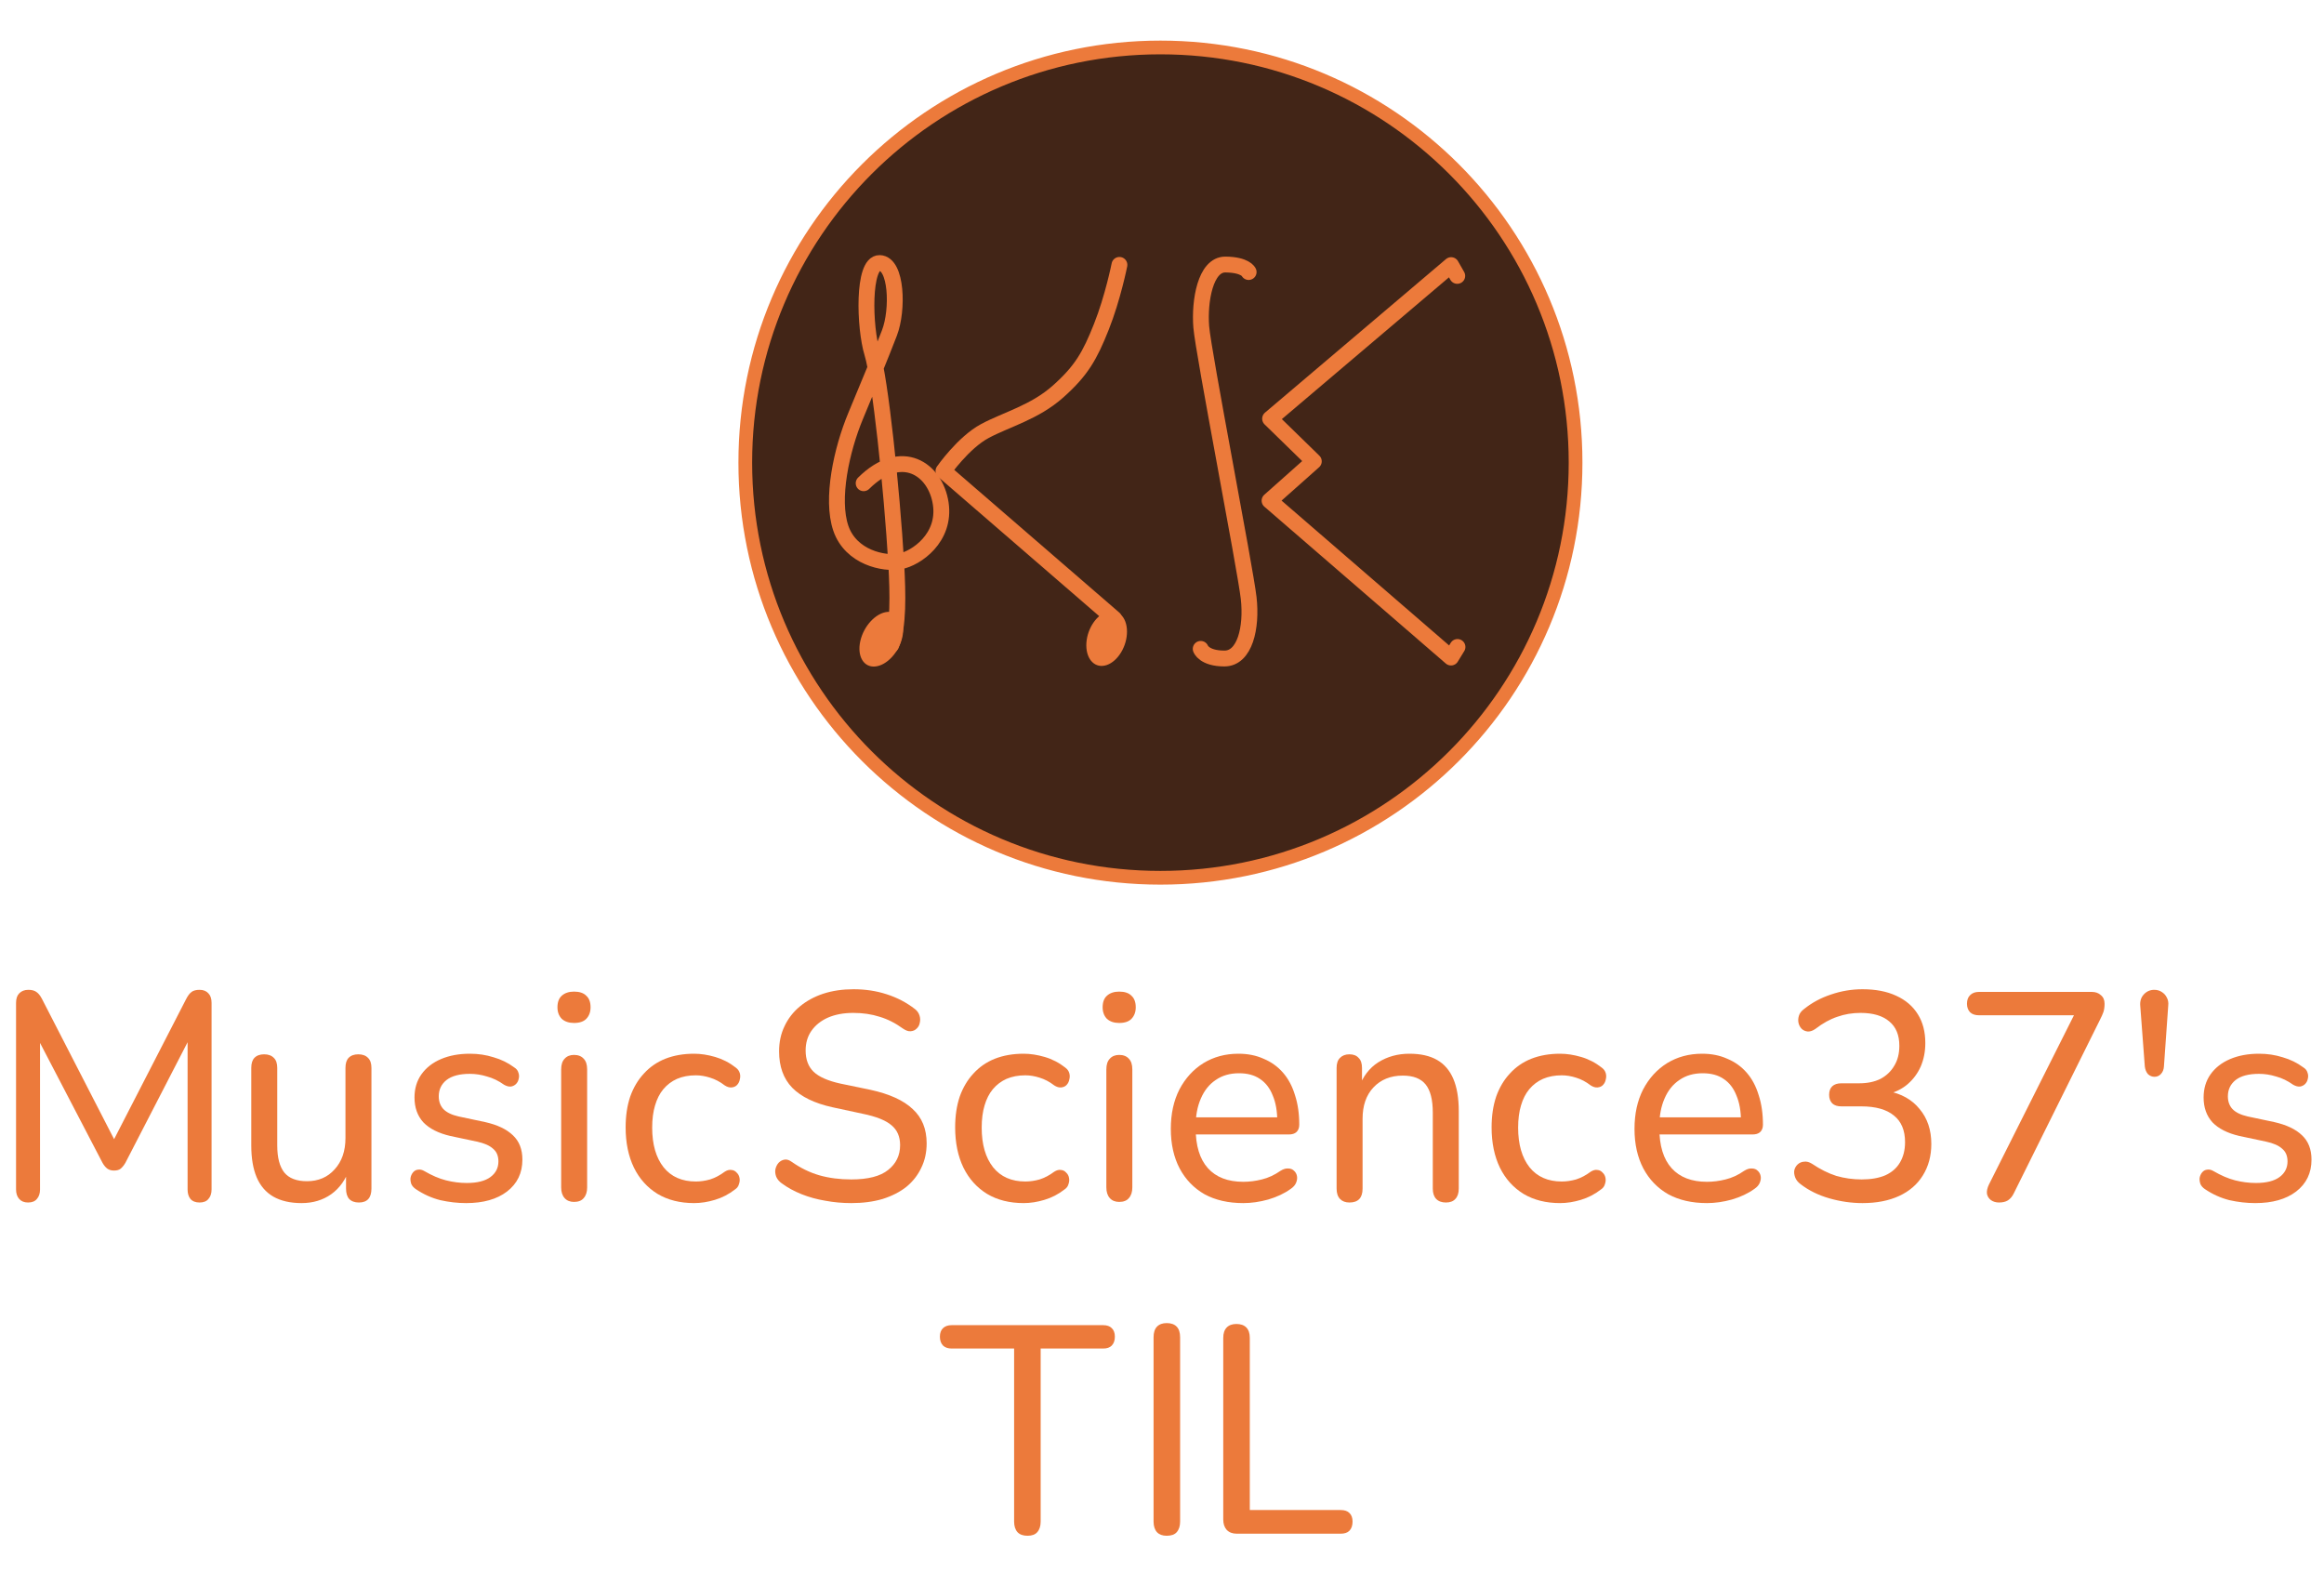
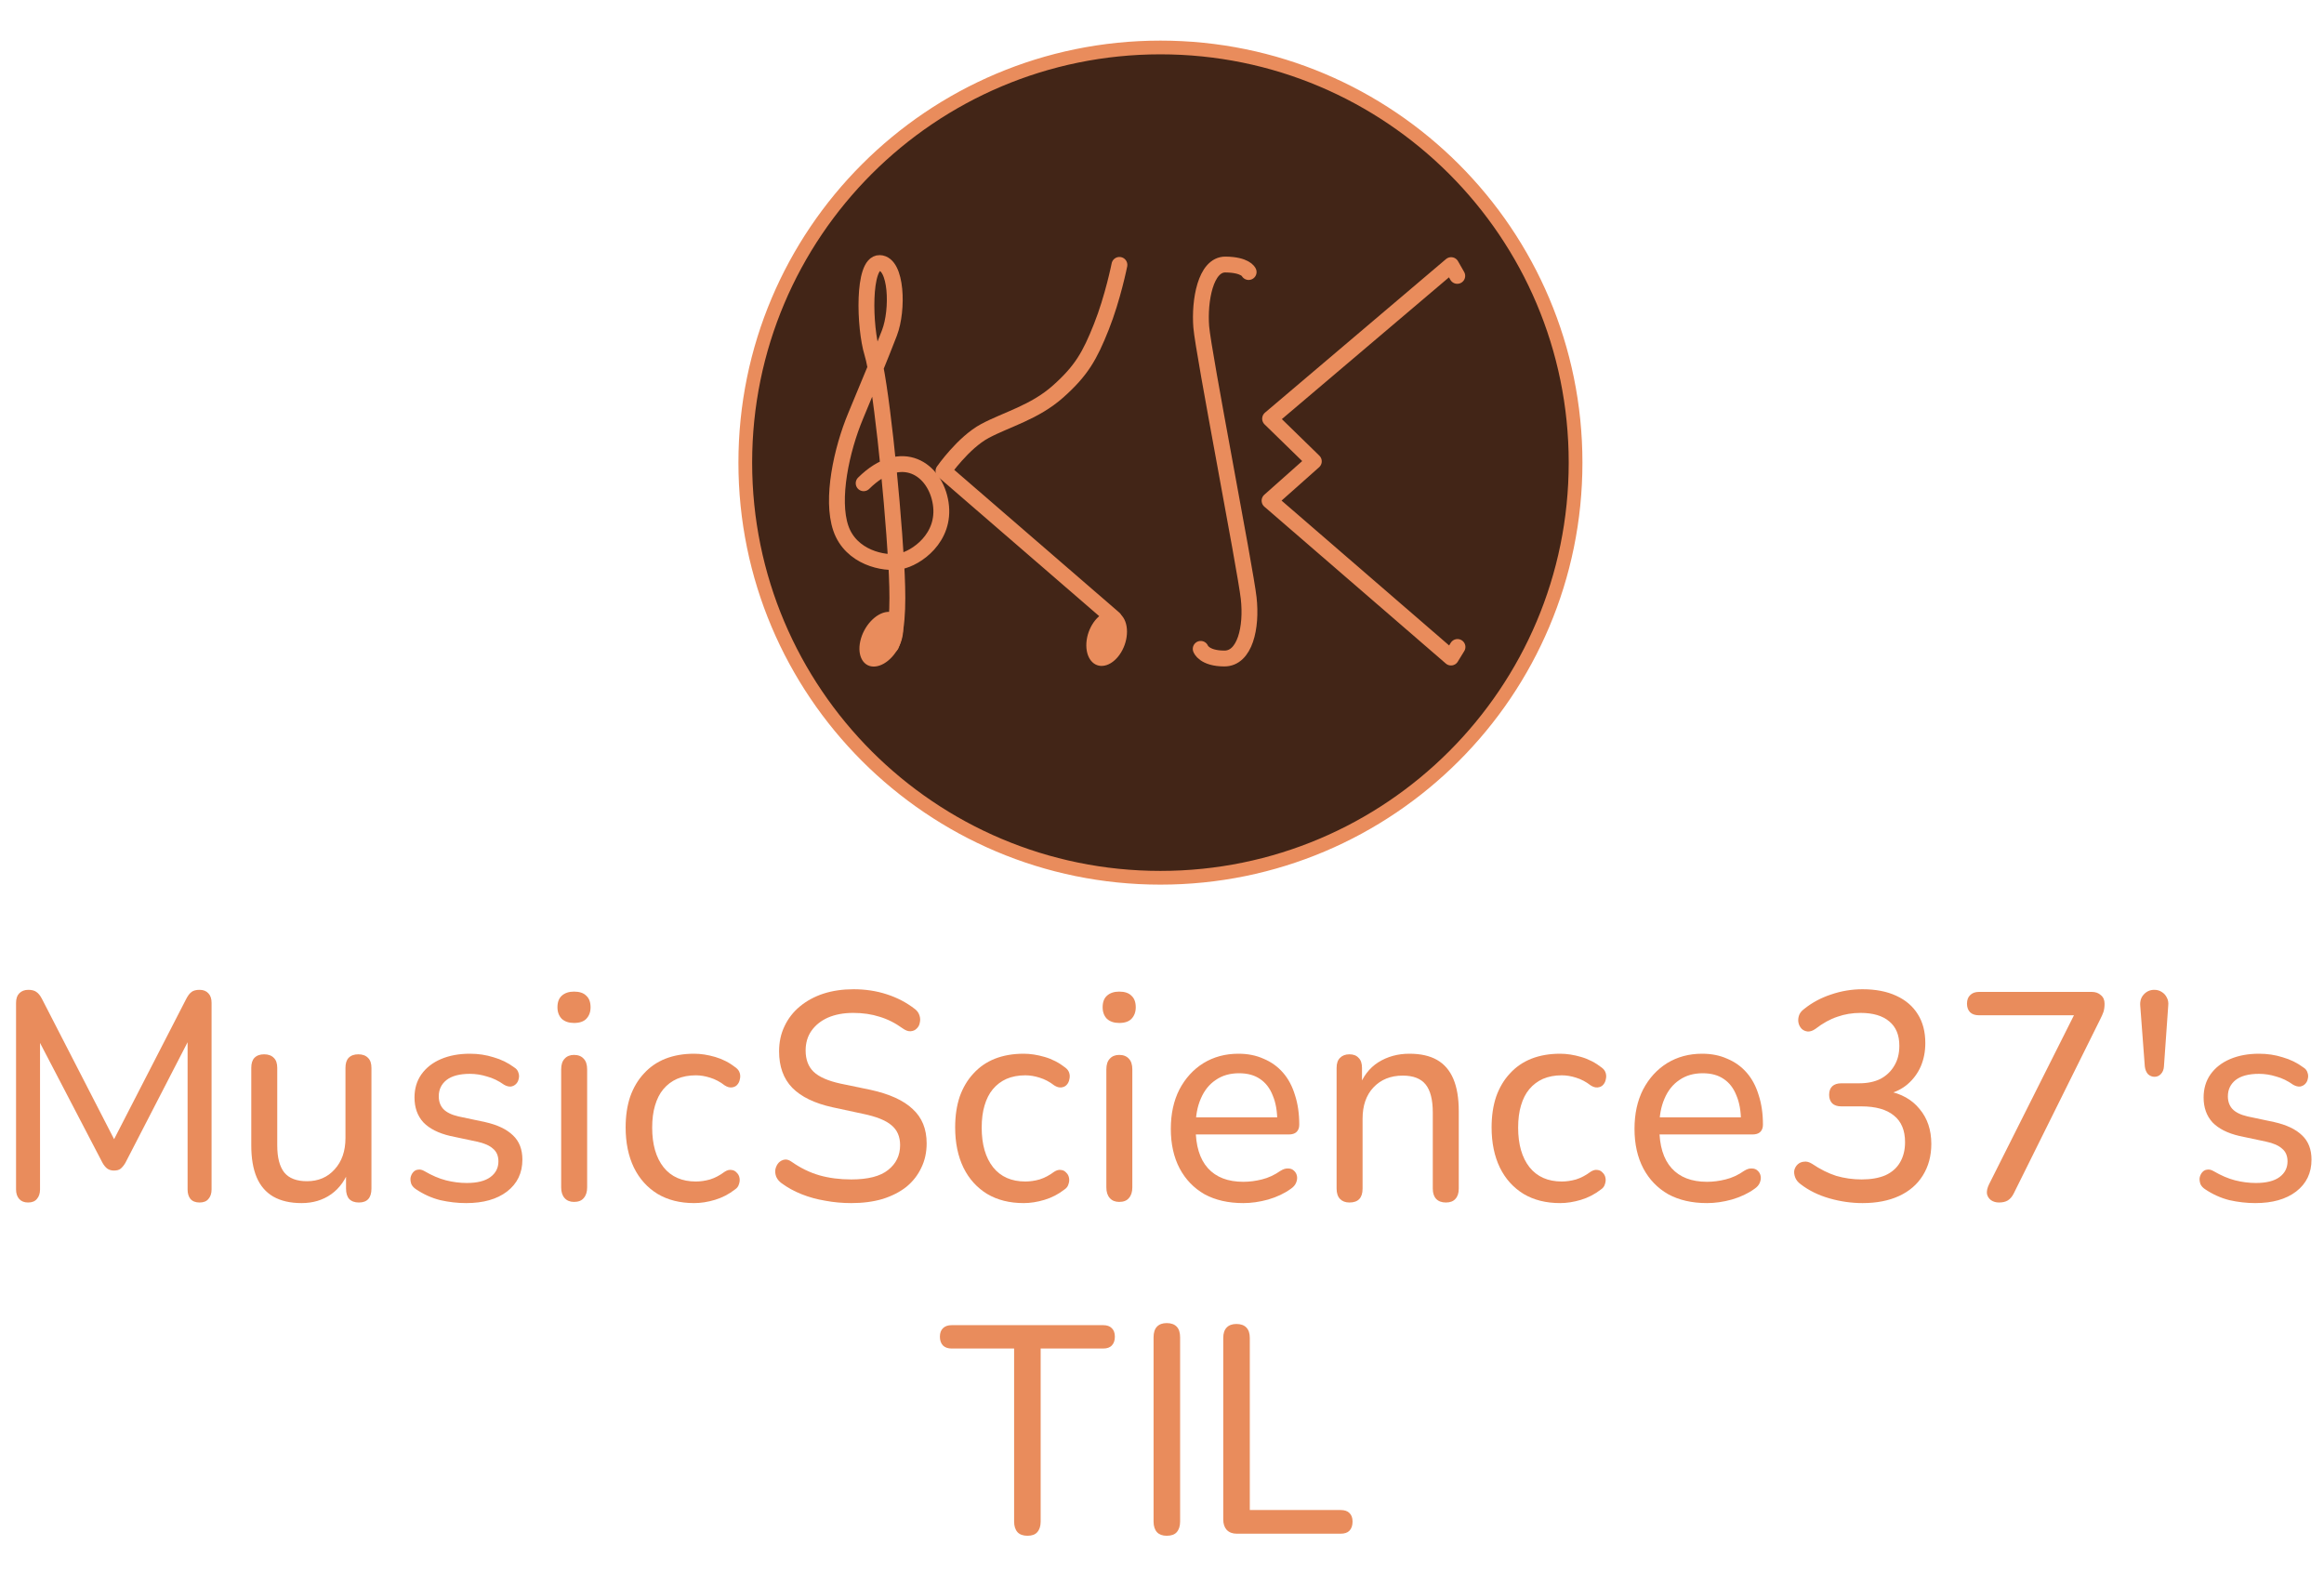
<svg xmlns="http://www.w3.org/2000/svg" width="220" height="150" version="1.1" viewBox="0 0 220 150">
  <g transform="translate(40.84541 -.1101985)">
-     <g transform="matrix(2.811707 0 0 2.811707 29.21156 4.198916)" fill="#422517" stroke="#ec7a3b" stroke-width=".462">
-       <circle cx="14.153" cy="14.121" r="13.977" fill="#422517" stroke="#ec7a3b" stroke-linecap="round" stroke-linejoin="round" stroke-width=".462" />
+     <g transform="matrix(2.811707 0 0 2.811707 29.21156 4.198916)" fill="#422517" stroke="#e98c5c" stroke-width=".462">
+       <circle cx="14.153" cy="14.121" r="13.977" fill="#422517" stroke="#e98c5c" stroke-linecap="round" stroke-linejoin="round" stroke-width=".462" />
    </g>
  </g>
  <g transform="translate(42.49979 -3.163996)">
-     <path d="m39.257 48.909c3.594-3.553 6.808-1.331 7.297 1.921 0.489 3.253-2.325 5.193-3.85 5.477-1.525 0.284-4.66-0.376-5.606-3.134-0.946-2.758 0.058-7.424 1.409-10.656 1.35-3.231 2.348-5.646 3.192-7.84 0.844-2.193 0.691-6.57-0.924-6.613-1.621-0.043-1.457 6.083-0.706 8.537 0.751 2.454 1.839 12.622 2.278 19.984 0.147 2.789 0.242 5.89-0.492 7.651" fill="none" stroke="#ec7a3b" stroke-linecap="round" stroke-width="1.5" />
-     <ellipse transform="matrix(.9958314 -.09121274 -.2173885 .9760852 0 0)" cx="56.491" cy="70.511" rx="1.996" ry="2.647" fill="#ec7a3b" />
-     <path d="m62.961 61.713-16.148-13.962s1.878-2.693 3.929-3.79c2.051-1.096 4.701-1.762 6.918-3.736 2.217-1.973 3.009-3.376 4.1-6.124 1.092-2.748 1.71-5.862 1.71-5.862" fill="none" stroke="#ec7a3b" stroke-linecap="round" stroke-linejoin="round" stroke-width="1.5" />
-     <ellipse transform="matrix(.9440272 -.3298677 .00880439 .9999612 0 0)" cx="65.159" cy="85.098" rx="2.04" ry="2.512" fill="#ec7a3b" />
-     <path d="m75.702 28.915s-0.29-0.69-2.195-0.71c-1.906-0.02-2.482 3.475-2.291 5.898 0.191 2.422 4.173 22.873 4.489 25.673 0.316 2.8-0.36 5.724-2.293 5.724-1.932 0-2.248-0.912-2.248-0.912" fill="none" stroke="#ec7a3b" stroke-linecap="round" stroke-width="1.5" />
-     <path d="m95.451 29.28-0.581-1.019-17.137 14.538 4.139 4.036-4.191 3.725 17.177 14.849 0.615-1.001" fill="none" stroke="#ec7a3b" stroke-linecap="round" stroke-linejoin="round" stroke-width="1.5" />
+     <path d="m39.257 48.909c3.594-3.553 6.808-1.331 7.297 1.921 0.489 3.253-2.325 5.193-3.85 5.477-1.525 0.284-4.66-0.376-5.606-3.134-0.946-2.758 0.058-7.424 1.409-10.656 1.35-3.231 2.348-5.646 3.192-7.84 0.844-2.193 0.691-6.57-0.924-6.613-1.621-0.043-1.457 6.083-0.706 8.537 0.751 2.454 1.839 12.622 2.278 19.984 0.147 2.789 0.242 5.89-0.492 7.651" fill="none" stroke="#e98c5c" stroke-linecap="round" stroke-width="1.5" />
+     <ellipse transform="matrix(.9958314 -.09121274 -.2173885 .9760852 0 0)" cx="56.491" cy="70.511" rx="1.996" ry="2.647" fill="#e98c5c" />
+     <path d="m62.961 61.713-16.148-13.962s1.878-2.693 3.929-3.79c2.051-1.096 4.701-1.762 6.918-3.736 2.217-1.973 3.009-3.376 4.1-6.124 1.092-2.748 1.71-5.862 1.71-5.862" fill="none" stroke="#e98c5c" stroke-linecap="round" stroke-linejoin="round" stroke-width="1.5" />
+     <ellipse transform="matrix(.9440272 -.3298677 .00880439 .9999612 0 0)" cx="65.159" cy="85.098" rx="2.04" ry="2.512" fill="#e98c5c" />
+     <path d="m75.702 28.915s-0.29-0.69-2.195-0.71c-1.906-0.02-2.482 3.475-2.291 5.898 0.191 2.422 4.173 22.873 4.489 25.673 0.316 2.8-0.36 5.724-2.293 5.724-1.932 0-2.248-0.912-2.248-0.912" fill="none" stroke="#e98c5c" stroke-linecap="round" stroke-width="1.5" />
+     <path d="m95.451 29.28-0.581-1.019-17.137 14.538 4.139 4.036-4.191 3.725 17.177 14.849 0.615-1.001" fill="none" stroke="#e98c5c" stroke-linecap="round" stroke-linejoin="round" stroke-width="1.5" />
  </g>
-   <g fill="#ec7a3b" stroke-width="1.3">
+   <g fill="#e98c5c" stroke-width="1.3">
    <g transform="matrix(.965 0 0 1 -.2117777 2.470952)" aria-label="MusicScience37's">
      <path d="m2.97 111.361q-0.56 0-0.868-0.336t-0.308-0.896v-17.668q0-0.588 0.308-0.896 0.336-0.336 0.896-0.336 0.504 0 0.784 0.196 0.308 0.196 0.56 0.672l7.504 14.084h-0.868l7.504-14.084q0.252-0.476 0.532-0.672t0.784-0.196q0.56 0 0.868 0.336 0.308 0.308 0.308 0.896v17.668q0 0.56-0.308 0.896-0.28 0.336-0.868 0.336t-0.896-0.336q-0.28-0.336-0.28-0.896v-15.092h0.616l-6.72 12.572q-0.224 0.364-0.476 0.56-0.224 0.168-0.644 0.168-0.392 0-0.672-0.196-0.252-0.196-0.448-0.532l-6.804-12.6h0.672v15.12q0 0.56-0.308 0.896-0.28 0.336-0.868 0.336z" />
      <path d="m29.797 111.417q-1.652 0-2.772-0.616-1.092-0.616-1.624-1.82t-0.532-3.024v-7.336q0-0.644 0.308-0.952 0.336-0.336 0.952-0.336t0.952 0.336q0.336 0.308 0.336 0.952v7.336q0 1.736 0.7 2.576 0.7 0.812 2.212 0.812 1.68 0 2.716-1.12 1.064-1.12 1.064-2.968v-6.636q0-0.644 0.308-0.952 0.336-0.336 0.952-0.336t0.952 0.336q0.336 0.308 0.336 0.952v11.424q0 1.316-1.232 1.316-0.616 0-0.952-0.336-0.308-0.336-0.308-0.98v-2.436l0.364 0.476q-0.56 1.624-1.82 2.492-1.232 0.84-2.912 0.84zm16.152 0q-1.26 0-2.548-0.28-1.26-0.308-2.38-1.036-0.308-0.196-0.448-0.476-0.112-0.308-0.084-0.588 0.056-0.308 0.252-0.532t0.476-0.252q0.308-0.056 0.644 0.14 1.092 0.616 2.1 0.868 1.036 0.252 2.044 0.252 1.54 0 2.324-0.56t0.784-1.484q0-0.784-0.532-1.204-0.504-0.448-1.596-0.672l-2.604-0.532q-1.736-0.392-2.632-1.288-0.868-0.924-0.868-2.352 0-1.26 0.672-2.184 0.7-0.952 1.932-1.456t2.828-0.504q1.232 0 2.324 0.336 1.12 0.308 2.016 0.952 0.336 0.196 0.42 0.504 0.112 0.28 0.028 0.588-0.056 0.28-0.252 0.476-0.196 0.196-0.504 0.252-0.308 0.028-0.672-0.168-0.812-0.56-1.68-0.784-0.84-0.252-1.68-0.252-1.512 0-2.296 0.588-0.756 0.588-0.756 1.54 0 0.728 0.448 1.204 0.476 0.476 1.484 0.7l2.604 0.532q1.82 0.392 2.744 1.26 0.924 0.84 0.924 2.296 0 1.904-1.512 3.024-1.484 1.092-4.004 1.092zm10.58-0.112q-0.588 0-0.924-0.364t-0.336-1.008v-11.172q0-0.672 0.336-1.008 0.336-0.364 0.924-0.364 0.616 0 0.952 0.364 0.336 0.336 0.336 1.008v11.172q0 0.644-0.336 1.008-0.308 0.364-0.952 0.364zm0-16.94q-0.756 0-1.204-0.392-0.42-0.42-0.42-1.092 0-0.728 0.42-1.092 0.448-0.392 1.204-0.392 0.812 0 1.204 0.392 0.42 0.364 0.42 1.092 0 0.672-0.42 1.092-0.392 0.392-1.204 0.392z" />
      <path d="m68.313 111.417q-2.072 0-3.584-0.868-1.512-0.896-2.324-2.492-0.812-1.624-0.812-3.808 0-1.624 0.448-2.912 0.476-1.288 1.344-2.184 0.868-0.924 2.1-1.4 1.26-0.476 2.828-0.476 0.98 0 2.072 0.308t2.016 1.008q0.308 0.224 0.392 0.532 0.084 0.28 0 0.588-0.056 0.308-0.28 0.532-0.196 0.196-0.532 0.224-0.308 0.028-0.672-0.196-0.672-0.504-1.428-0.728-0.728-0.224-1.4-0.224-1.036 0-1.848 0.336-0.784 0.336-1.344 0.98-0.532 0.616-0.812 1.54-0.28 0.896-0.28 2.1 0 2.38 1.12 3.752 1.12 1.344 3.164 1.344 0.672 0 1.4-0.196 0.728-0.224 1.428-0.728 0.364-0.224 0.672-0.168 0.308 0.028 0.504 0.252 0.224 0.196 0.28 0.504 0.056 0.28-0.056 0.588-0.084 0.308-0.392 0.504-0.896 0.672-1.96 0.98t-2.044 0.308z" />
      <path d="m83.73 111.417q-1.316 0-2.548-0.224-1.232-0.196-2.324-0.616t-1.96-1.036q-0.364-0.252-0.532-0.616-0.14-0.364-0.084-0.7 0.084-0.364 0.308-0.616 0.252-0.252 0.588-0.308t0.728 0.224q1.288 0.868 2.688 1.26 1.428 0.392 3.136 0.392 2.464 0 3.612-0.896 1.176-0.896 1.176-2.352 0-1.204-0.84-1.876-0.84-0.7-2.828-1.092l-2.968-0.616q-2.632-0.56-3.948-1.848-1.288-1.288-1.288-3.444 0-1.316 0.532-2.38 0.532-1.092 1.512-1.876t2.296-1.204q1.344-0.42 2.968-0.42 1.736 0 3.248 0.476 1.54 0.476 2.772 1.4 0.336 0.252 0.448 0.616 0.112 0.336 0.028 0.672-0.056 0.336-0.308 0.56-0.224 0.224-0.588 0.252-0.336 0.028-0.756-0.252-1.12-0.784-2.296-1.12-1.176-0.364-2.576-0.364-1.428 0-2.492 0.448-1.036 0.448-1.624 1.26-0.56 0.784-0.56 1.848 0 1.288 0.784 2.016t2.632 1.12l2.94 0.588q2.8 0.588 4.144 1.82 1.372 1.204 1.372 3.248 0 1.288-0.532 2.324-0.504 1.036-1.456 1.792-0.952 0.728-2.324 1.148-1.372 0.392-3.08 0.392z" />
      <path d="m100.638 111.417q-2.072 0-3.584-0.868-1.512-0.896-2.324-2.492-0.812-1.624-0.812-3.808 0-1.624 0.448-2.912 0.476-1.288 1.344-2.184 0.868-0.924 2.1-1.4 1.26-0.476 2.828-0.476 0.98 0 2.072 0.308t2.016 1.008q0.308 0.224 0.392 0.532 0.084 0.28 0 0.588-0.056 0.308-0.28 0.532-0.196 0.196-0.532 0.224-0.308 0.028-0.672-0.196-0.672-0.504-1.428-0.728-0.728-0.224-1.4-0.224-1.036 0-1.848 0.336-0.784 0.336-1.344 0.98-0.532 0.616-0.812 1.54-0.28 0.896-0.28 2.1 0 2.38 1.12 3.752 1.12 1.344 3.164 1.344 0.672 0 1.4-0.196 0.728-0.224 1.428-0.728 0.364-0.224 0.672-0.168 0.308 0.028 0.504 0.252 0.224 0.196 0.28 0.504 0.056 0.28-0.056 0.588-0.084 0.308-0.392 0.504-0.896 0.672-1.96 0.98t-2.044 0.308z" />
      <path d="m110.01 111.305q-0.588 0-0.924-0.364t-0.336-1.008v-11.172q0-0.672 0.336-1.008 0.336-0.364 0.924-0.364 0.616 0 0.952 0.364 0.336 0.336 0.336 1.008v11.172q0 0.644-0.336 1.008-0.308 0.364-0.952 0.364zm0-16.94q-0.756 0-1.204-0.392-0.42-0.42-0.42-1.092 0-0.728 0.42-1.092 0.448-0.392 1.204-0.392 0.812 0 1.204 0.392 0.42 0.364 0.42 1.092 0 0.672-0.42 1.092-0.392 0.392-1.204 0.392zm12.176 17.052q-2.212 0-3.808-0.84-1.568-0.868-2.436-2.436-0.868-1.596-0.868-3.752 0-2.128 0.84-3.724 0.868-1.596 2.352-2.492 1.512-0.896 3.444-0.896 1.372 0 2.464 0.476 1.12 0.448 1.904 1.316t1.176 2.128q0.42 1.232 0.42 2.8 0 0.448-0.28 0.7-0.252 0.224-0.756 0.224h-9.576v-1.624h8.932l-0.476 0.392q0-1.456-0.448-2.464-0.42-1.036-1.26-1.568-0.812-0.532-2.044-0.532-1.344 0-2.296 0.644-0.952 0.616-1.456 1.764-0.504 1.12-0.504 2.604v0.168q0 2.52 1.204 3.808t3.472 1.288q0.896 0 1.82-0.224 0.952-0.224 1.82-0.812 0.42-0.252 0.756-0.224 0.364 0 0.588 0.224 0.224 0.196 0.28 0.504 0.056 0.28-0.084 0.616t-0.532 0.588q-0.924 0.644-2.212 1.008-1.26 0.336-2.436 0.336z" />
      <path d="m132.597 111.361q-0.588 0-0.924-0.336t-0.336-0.98v-11.424q0-0.644 0.336-0.952 0.336-0.336 0.924-0.336t0.896 0.336q0.336 0.308 0.336 0.952v2.296l-0.308-0.42q0.588-1.596 1.904-2.408 1.344-0.812 3.052-0.812 1.652 0 2.716 0.588t1.596 1.792q0.532 1.204 0.532 3.052v7.336q0 0.644-0.336 0.98-0.308 0.336-0.924 0.336t-0.952-0.336-0.336-0.98v-7.196q0-1.82-0.7-2.66-0.7-0.84-2.24-0.84-1.792 0-2.884 1.12-1.064 1.092-1.064 2.968v6.608q0 1.316-1.288 1.316z" />
      <path d="m153.262 111.417q-2.072 0-3.584-0.868-1.512-0.896-2.324-2.492-0.812-1.624-0.812-3.808 0-1.624 0.448-2.912 0.476-1.288 1.344-2.184 0.868-0.924 2.1-1.4 1.26-0.476 2.828-0.476 0.98 0 2.072 0.308t2.016 1.008q0.308 0.224 0.392 0.532 0.084 0.28 0 0.588-0.056 0.308-0.28 0.532-0.196 0.196-0.532 0.224-0.308 0.028-0.672-0.196-0.672-0.504-1.428-0.728-0.728-0.224-1.4-0.224-1.036 0-1.848 0.336-0.784 0.336-1.344 0.98-0.532 0.616-0.812 1.54-0.28 0.896-0.28 2.1 0 2.38 1.12 3.752 1.12 1.344 3.164 1.344 0.672 0 1.4-0.196 0.728-0.224 1.428-0.728 0.364-0.224 0.672-0.168 0.308 0.028 0.504 0.252 0.224 0.196 0.28 0.504 0.056 0.28-0.056 0.588-0.084 0.308-0.392 0.504-0.896 0.672-1.96 0.98t-2.044 0.308z" />
      <path d="m167.673 111.417q-2.212 0-3.808-0.84-1.568-0.868-2.436-2.436-0.868-1.596-0.868-3.752 0-2.128 0.84-3.724 0.868-1.596 2.352-2.492 1.512-0.896 3.444-0.896 1.372 0 2.464 0.476 1.12 0.448 1.904 1.316t1.176 2.128q0.42 1.232 0.42 2.8 0 0.448-0.28 0.7-0.252 0.224-0.756 0.224h-9.576v-1.624h8.932l-0.476 0.392q0-1.456-0.448-2.464-0.42-1.036-1.26-1.568-0.812-0.532-2.044-0.532-1.344 0-2.296 0.644-0.952 0.616-1.456 1.764-0.504 1.12-0.504 2.604v0.168q0 2.52 1.204 3.808t3.472 1.288q0.896 0 1.82-0.224 0.952-0.224 1.82-0.812 0.42-0.252 0.756-0.224 0.364 0 0.588 0.224 0.224 0.196 0.28 0.504 0.056 0.28-0.084 0.616t-0.532 0.588q-0.924 0.644-2.212 1.008-1.26 0.336-2.436 0.336z" />
      <path d="m182.929 111.417q-1.624 0-3.248-0.448t-2.828-1.344q-0.392-0.28-0.532-0.644t-0.084-0.672q0.084-0.336 0.336-0.56t0.616-0.252q0.364-0.056 0.784 0.196 1.204 0.784 2.38 1.148 1.204 0.336 2.492 0.336 1.372 0 2.324-0.392 0.952-0.42 1.428-1.204 0.504-0.812 0.504-1.932 0-1.68-1.092-2.52-1.092-0.868-3.192-0.868h-1.96q-0.588 0-0.896-0.28-0.308-0.308-0.308-0.812 0-0.532 0.308-0.812t0.896-0.28h1.736q1.232 0 2.1-0.42 0.868-0.448 1.344-1.232 0.504-0.784 0.504-1.904 0-1.512-0.98-2.296-0.98-0.812-2.828-0.812-1.204 0-2.268 0.364-1.064 0.336-2.156 1.148-0.364 0.252-0.728 0.252-0.364-0.028-0.616-0.252-0.224-0.224-0.308-0.532-0.084-0.336 0.028-0.7t0.504-0.644q1.148-0.896 2.632-1.372 1.512-0.504 3.108-0.504 1.932 0 3.304 0.616 1.4 0.616 2.128 1.764 0.728 1.12 0.728 2.716 0 1.204-0.448 2.212-0.448 0.98-1.288 1.68-0.812 0.672-1.988 0.952v-0.308q2.044 0.364 3.164 1.708 1.148 1.316 1.148 3.304 0 1.708-0.84 2.996-0.812 1.26-2.324 1.932t-3.584 0.672zm13.384-0.056q-0.448 0-0.784-0.224-0.308-0.224-0.392-0.588-0.056-0.392 0.196-0.896l8.876-17.052v1.036h-9.856q-0.56 0-0.868-0.28-0.308-0.308-0.308-0.812 0-0.532 0.308-0.812 0.308-0.308 0.868-0.308h11.06q0.56 0 0.896 0.308 0.364 0.28 0.364 0.812 0 0.448-0.112 0.784-0.112 0.308-0.336 0.728l-8.456 16.436q-0.224 0.448-0.588 0.672-0.336 0.196-0.868 0.196zm15.26-11.9q-0.364 0-0.644-0.252-0.252-0.28-0.308-0.728l-0.448-5.74q-0.056-0.644 0.336-1.064 0.42-0.448 1.036-0.448 0.42 0 0.728 0.196 0.336 0.196 0.504 0.532 0.196 0.336 0.14 0.784l-0.42 5.74q-0.028 0.448-0.308 0.728-0.252 0.252-0.616 0.252zm9.884 11.956q-1.26 0-2.548-0.28-1.26-0.308-2.38-1.036-0.308-0.196-0.448-0.476-0.112-0.308-0.084-0.588 0.056-0.308 0.252-0.532t0.476-0.252q0.308-0.056 0.644 0.14 1.092 0.616 2.1 0.868 1.036 0.252 2.044 0.252 1.54 0 2.324-0.56t0.784-1.484q0-0.784-0.532-1.204-0.504-0.448-1.596-0.672l-2.604-0.532q-1.736-0.392-2.632-1.288-0.868-0.924-0.868-2.352 0-1.26 0.672-2.184 0.7-0.952 1.932-1.456t2.828-0.504q1.232 0 2.324 0.336 1.12 0.308 2.016 0.952 0.336 0.196 0.42 0.504 0.112 0.28 0.028 0.588-0.056 0.28-0.252 0.476-0.196 0.196-0.504 0.252-0.308 0.028-0.672-0.168-0.812-0.56-1.68-0.784-0.84-0.252-1.68-0.252-1.512 0-2.296 0.588-0.756 0.588-0.756 1.54 0 0.728 0.448 1.204 0.476 0.476 1.484 0.7l2.604 0.532q1.82 0.392 2.744 1.26 0.924 0.84 0.924 2.296 0 1.904-1.512 3.024-1.484 1.092-4.004 1.092z" />
    </g>
    <g transform="matrix(.965 0 0 1 -1.242468 8.511056)" aria-label="TIL">
      <path d="m102.086 136.868q-0.644 0-0.98-0.336-0.336-0.364-0.336-1.008v-16.38h-6.132q-0.532 0-0.84-0.28-0.308-0.308-0.308-0.84t0.308-0.812 0.84-0.28h14.868q0.56 0 0.84 0.28 0.308 0.28 0.308 0.812t-0.308 0.84q-0.28 0.28-0.84 0.28h-6.132v16.38q0 0.644-0.336 1.008-0.308 0.336-0.952 0.336z" />
      <path d="m115.738 136.868q-0.616 0-0.952-0.336-0.336-0.364-0.336-1.008v-17.444q0-0.672 0.336-1.008t0.952-0.336q0.644 0 0.98 0.336t0.336 1.008v17.444q0 0.644-0.336 1.008-0.308 0.336-0.98 0.336z" />
      <path d="m122.602 136.672q-0.616 0-0.98-0.364-0.336-0.364-0.336-0.98v-17.192q0-0.644 0.336-0.98t0.952-0.336q0.644 0 0.98 0.336t0.336 0.98v16.296h8.904q0.588 0 0.868 0.28 0.308 0.28 0.308 0.812 0 0.56-0.308 0.868-0.28 0.28-0.868 0.28z" />
    </g>
  </g>
</svg>
